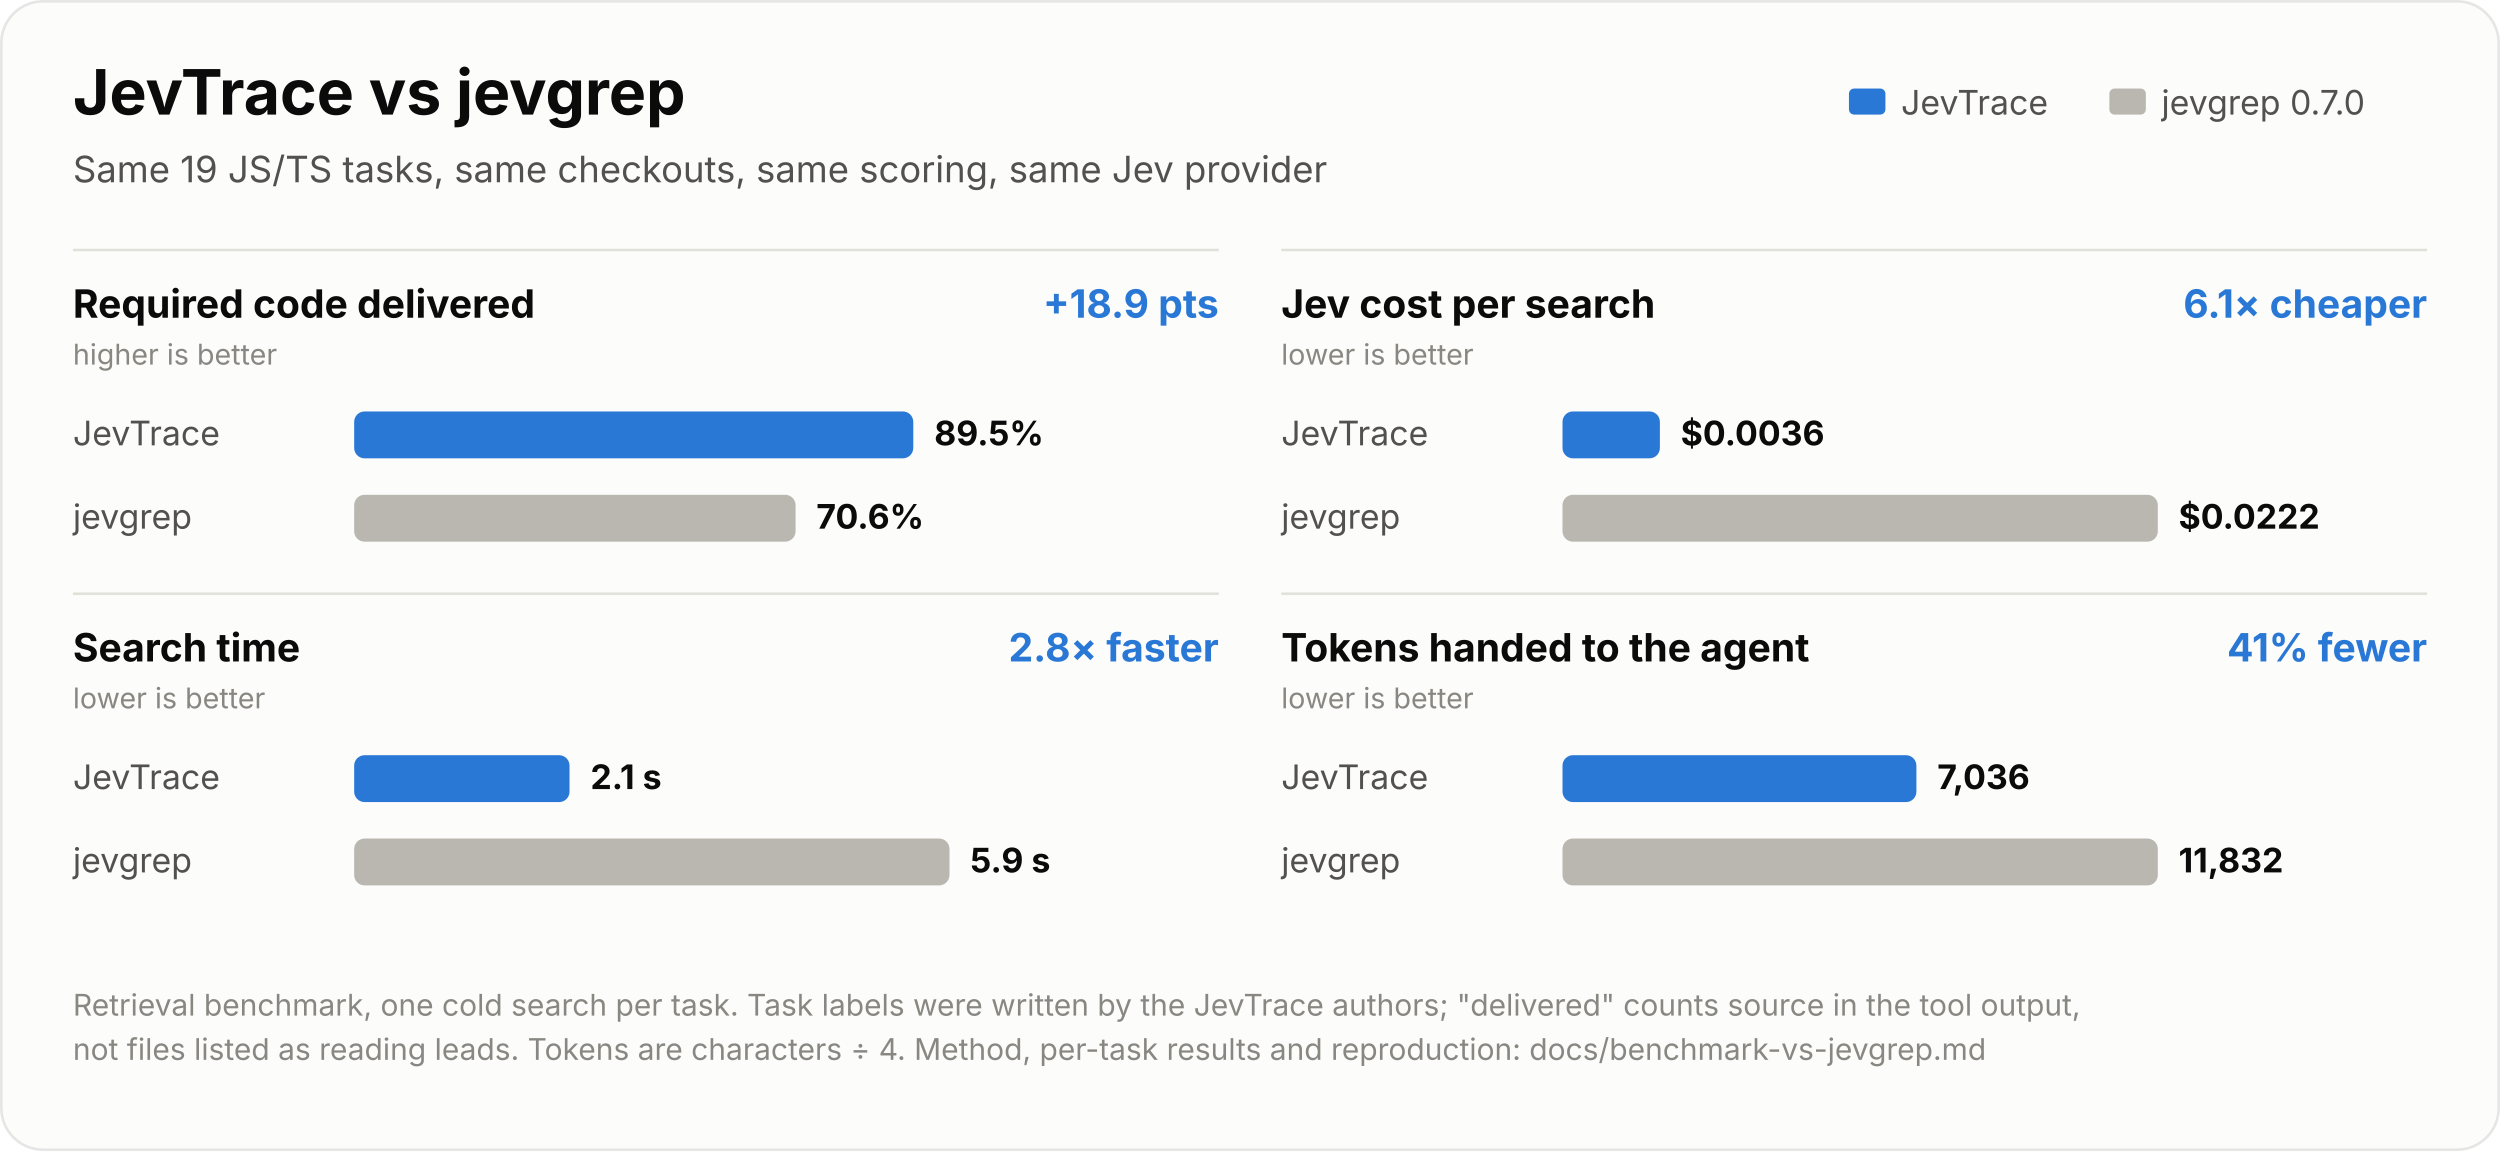
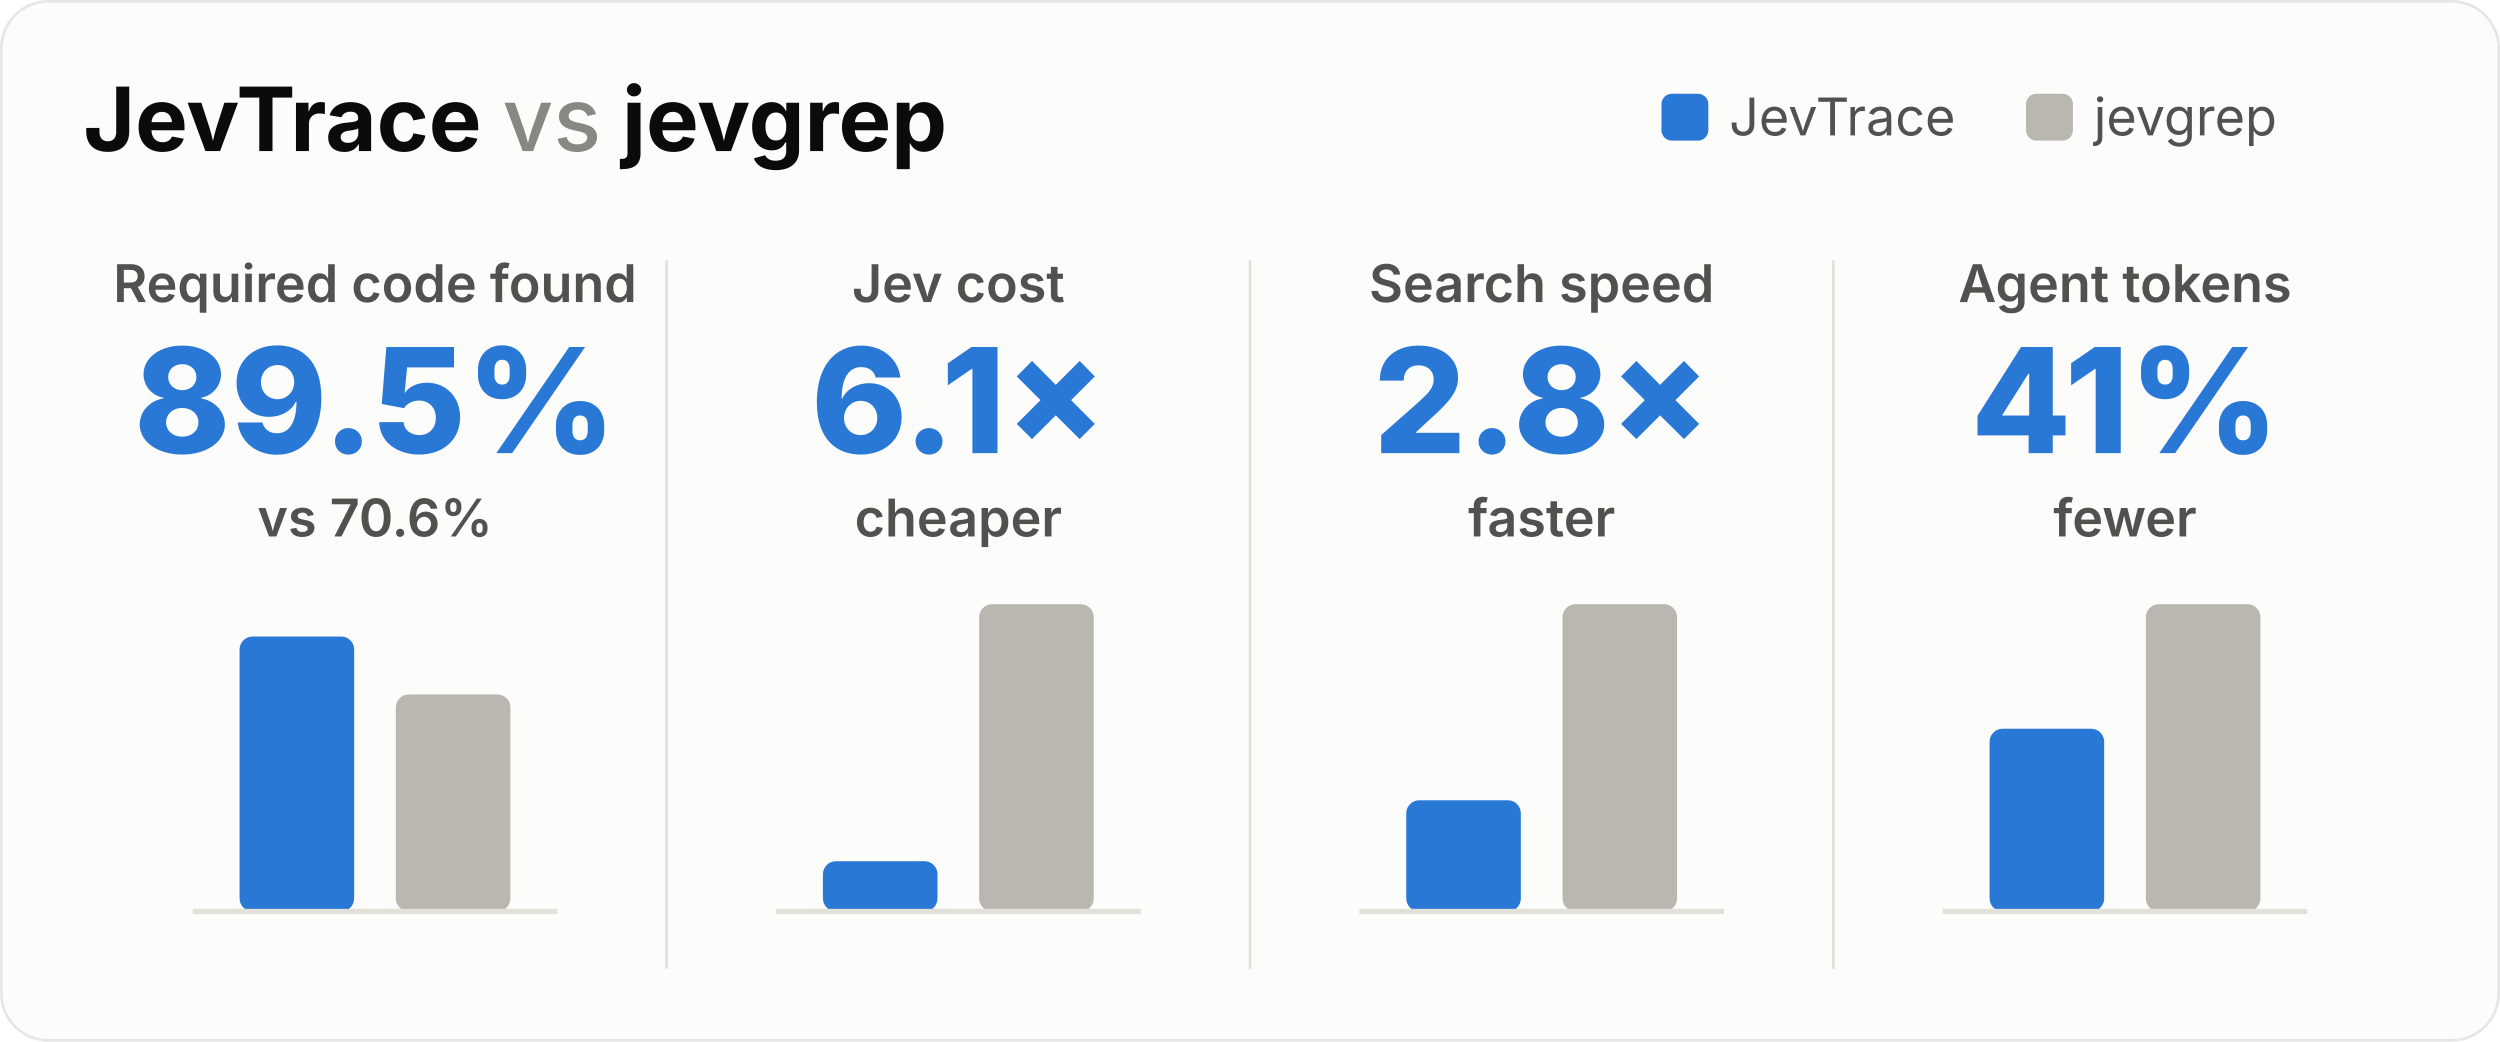
- <svg xmlns="http://www.w3.org/2000/svg" width="960" height="442" viewBox="0 0 960 442" role="img" aria-label="JevTrace versus jevgrep on 19 JS/TS tasks: Required code delivered 89.5% versus 70.6%; Jev cost per search $0.0036 versus $0.0222; Search time 2.1 s versus 5.9 s; Tokens handed to the agent 7,036 versus 11,832">
+ <svg xmlns="http://www.w3.org/2000/svg" width="960" height="400" viewBox="0 0 960 400" role="img" aria-label="JevTrace vs jevgrep on 19 JS/TS tasks: Required code found 89.5% vs 70.6%; Jev cost 6.1× cheaper; Search speed 2.8× faster; Agent tokens 41% fewer">
  <style>text{font-family:system-ui,-apple-system,"Segoe UI",sans-serif}</style>
-   <rect x="0.5" y="0.5" width="959" height="441" rx="16" fill="#fcfcfb" stroke="rgba(11,11,11,0.10)" />
-   <text x="28" y="44" font-size="24" font-weight="700" fill="#0b0b0b">JevTrace vs jevgrep</text>
-   <text x="28" y="70" font-size="14" fill="#52514e">Same 19 JS/TS tasks, same checkouts, same scoring, same Jev provider</text>
-   <rect x="710" y="34" width="14" height="10" rx="2" fill="#2a78d6" />
-   <text x="730" y="44" font-size="13" fill="#52514e">JevTrace</text>
-   <rect x="810" y="34" width="14" height="10" rx="2" fill="#b9b7b0" />
-   <text x="830" y="44" font-size="13" fill="#52514e">jevgrep 0.7.0</text>
-   <line x1="28" x2="468" y1="96" y2="96" stroke="#e1e0d9" />
-   <text x="28" y="122" font-size="15" font-weight="650" fill="#0b0b0b">Required code delivered</text>
-   <text x="468" y="122" font-size="15" font-weight="700" fill="#2a78d6" text-anchor="end">+18.9 pts</text>
-   <text x="28" y="140" font-size="11" fill="#898781">higher is better</text>
-   <text x="28" y="171" font-size="13" fill="#52514e">JevTrace</text>
-   <rect x="136" y="158" width="214.7" height="18" rx="4" fill="#2a78d6" />
-   <text x="358.737" y="171" font-size="13" font-weight="650" fill="#0b0b0b">89.5%</text>
-   <text x="28" y="203" font-size="13" fill="#52514e">jevgrep</text>
-   <rect x="136" y="190" width="169.5" height="18" rx="4" fill="#b9b7b0" />
-   <text x="313.474" y="203" font-size="13" font-weight="650" fill="#0b0b0b">70.6%</text>
-   <line x1="492" x2="932" y1="96" y2="96" stroke="#e1e0d9" />
-   <text x="492" y="122" font-size="15" font-weight="650" fill="#0b0b0b">Jev cost per search</text>
-   <text x="932" y="122" font-size="15" font-weight="700" fill="#2a78d6" text-anchor="end">6.1× cheaper</text>
-   <text x="492" y="140" font-size="11" fill="#898781">lower is better</text>
-   <text x="492" y="171" font-size="13" fill="#52514e">JevTrace</text>
-   <rect x="600" y="158" width="37.4" height="18" rx="4" fill="#2a78d6" />
-   <text x="645.382" y="171" font-size="13" font-weight="650" fill="#0b0b0b">$0.0036</text>
-   <text x="492" y="203" font-size="13" fill="#52514e">jevgrep</text>
-   <rect x="600" y="190" width="228.6" height="18" rx="4" fill="#b9b7b0" />
-   <text x="836.571" y="203" font-size="13" font-weight="650" fill="#0b0b0b">$0.0222</text>
-   <line x1="28" x2="468" y1="228" y2="228" stroke="#e1e0d9" />
-   <text x="28" y="254" font-size="15" font-weight="650" fill="#0b0b0b">Search time</text>
-   <text x="468" y="254" font-size="15" font-weight="700" fill="#2a78d6" text-anchor="end">2.8× faster</text>
-   <text x="28" y="272" font-size="11" fill="#898781">lower is better</text>
-   <text x="28" y="303" font-size="13" fill="#52514e">JevTrace</text>
-   <rect x="136" y="290" width="82.7" height="18" rx="4" fill="#2a78d6" />
-   <text x="226.721" y="303" font-size="13" font-weight="650" fill="#0b0b0b">2.1 s</text>
-   <text x="28" y="335" font-size="13" fill="#52514e">jevgrep</text>
-   <rect x="136" y="322" width="228.6" height="18" rx="4" fill="#b9b7b0" />
-   <text x="372.571" y="335" font-size="13" font-weight="650" fill="#0b0b0b">5.9 s</text>
-   <line x1="492" x2="932" y1="228" y2="228" stroke="#e1e0d9" />
-   <text x="492" y="254" font-size="15" font-weight="650" fill="#0b0b0b">Tokens handed to the agent</text>
-   <text x="932" y="254" font-size="15" font-weight="700" fill="#2a78d6" text-anchor="end">41% fewer</text>
-   <text x="492" y="272" font-size="11" fill="#898781">lower is better</text>
-   <text x="492" y="303" font-size="13" fill="#52514e">JevTrace</text>
-   <rect x="600" y="290" width="135.9" height="18" rx="4" fill="#2a78d6" />
-   <text x="743.921" y="303" font-size="13" font-weight="650" fill="#0b0b0b">7,036</text>
-   <text x="492" y="335" font-size="13" fill="#52514e">jevgrep</text>
-   <rect x="600" y="322" width="228.6" height="18" rx="4" fill="#b9b7b0" />
-   <text x="836.571" y="335" font-size="13" font-weight="650" fill="#0b0b0b">11,832</text>
-   <text x="28" y="390" font-size="11.5" fill="#898781">Retrieval benchmark, one cold search per task. Task labels were written by the JevTrace authors; "delivered" counts source in the tool output,</text>
-   <text x="28" y="407" font-size="11.5" fill="#898781">not files listed as reading leads. Tokens are characters ÷ 4. Method, per-task results and reproduction: docs/benchmark-vs-jevgrep.md</text>
+   <rect x="0.5" y="0.5" width="959" height="399" rx="18" fill="#fcfcfb" stroke="rgba(11,11,11,0.10)" />
+   <text x="32" y="58" font-size="34" font-weight="750" fill="#0b0b0b">JevTrace <tspan fill="#898781" font-weight="500">vs</tspan> jevgrep</text>
+   <rect x="638" y="36" width="18" height="18" rx="4" fill="#2a78d6" />
+   <text x="664" y="52" font-size="20" fill="#52514e">JevTrace</text>
+   <rect x="778" y="36" width="18" height="18" rx="4" fill="#b9b7b0" />
+   <text x="804" y="52" font-size="20" fill="#52514e">jevgrep</text>
+   <text x="144" y="116" font-size="20" font-weight="600" fill="#52514e" text-anchor="middle">Required code found</text>
+   <text x="144" y="174" font-size="56" font-weight="800" fill="#2a78d6" text-anchor="middle">89.5%</text>
+   <text x="144" y="206" font-size="20" font-weight="600" fill="#52514e" text-anchor="middle">vs 70.6%</text>
+   <rect x="92" y="244.421" width="44" height="105.579" rx="5" fill="#2a78d6" />
+   <rect x="152" y="266.675" width="44" height="83.325" rx="5" fill="#b9b7b0" />
+   <line x1="74" x2="214" y1="350" y2="350" stroke="#e1e0d9" stroke-width="2" />
+   <line x1="256" x2="256" y1="100" y2="372" stroke="#e1e0d9" />
+   <text x="368" y="116" font-size="20" font-weight="600" fill="#52514e" text-anchor="middle">Jev cost</text>
+   <text x="368" y="174" font-size="56" font-weight="800" fill="#2a78d6" text-anchor="middle">6.1×</text>
+   <text x="368" y="206" font-size="20" font-weight="600" fill="#52514e" text-anchor="middle">cheaper</text>
+   <rect x="316" y="330.701" width="44" height="19.299" rx="5" fill="#2a78d6" />
+   <rect x="376" y="232" width="44" height="118" rx="5" fill="#b9b7b0" />
+   <line x1="298" x2="438" y1="350" y2="350" stroke="#e1e0d9" stroke-width="2" />
+   <line x1="480" x2="480" y1="100" y2="372" stroke="#e1e0d9" />
+   <text x="592" y="116" font-size="20" font-weight="600" fill="#52514e" text-anchor="middle">Search speed</text>
+   <text x="592" y="174" font-size="56" font-weight="800" fill="#2a78d6" text-anchor="middle">2.8×</text>
+   <text x="592" y="206" font-size="20" font-weight="600" fill="#52514e" text-anchor="middle">faster</text>
+   <rect x="540" y="307.295" width="44" height="42.705" rx="5" fill="#2a78d6" />
+   <rect x="600" y="232" width="44" height="118" rx="5" fill="#b9b7b0" />
+   <line x1="522" x2="662" y1="350" y2="350" stroke="#e1e0d9" stroke-width="2" />
+   <line x1="704" x2="704" y1="100" y2="372" stroke="#e1e0d9" />
+   <text x="816" y="116" font-size="20" font-weight="600" fill="#52514e" text-anchor="middle">Agent tokens</text>
+   <text x="816" y="174" font-size="56" font-weight="800" fill="#2a78d6" text-anchor="middle">41%</text>
+   <text x="816" y="206" font-size="20" font-weight="600" fill="#52514e" text-anchor="middle">fewer</text>
+   <rect x="764" y="279.831" width="44" height="70.169" rx="5" fill="#2a78d6" />
+   <rect x="824" y="232" width="44" height="118" rx="5" fill="#b9b7b0" />
+   <line x1="746" x2="886" y1="350" y2="350" stroke="#e1e0d9" stroke-width="2" />
</svg>
